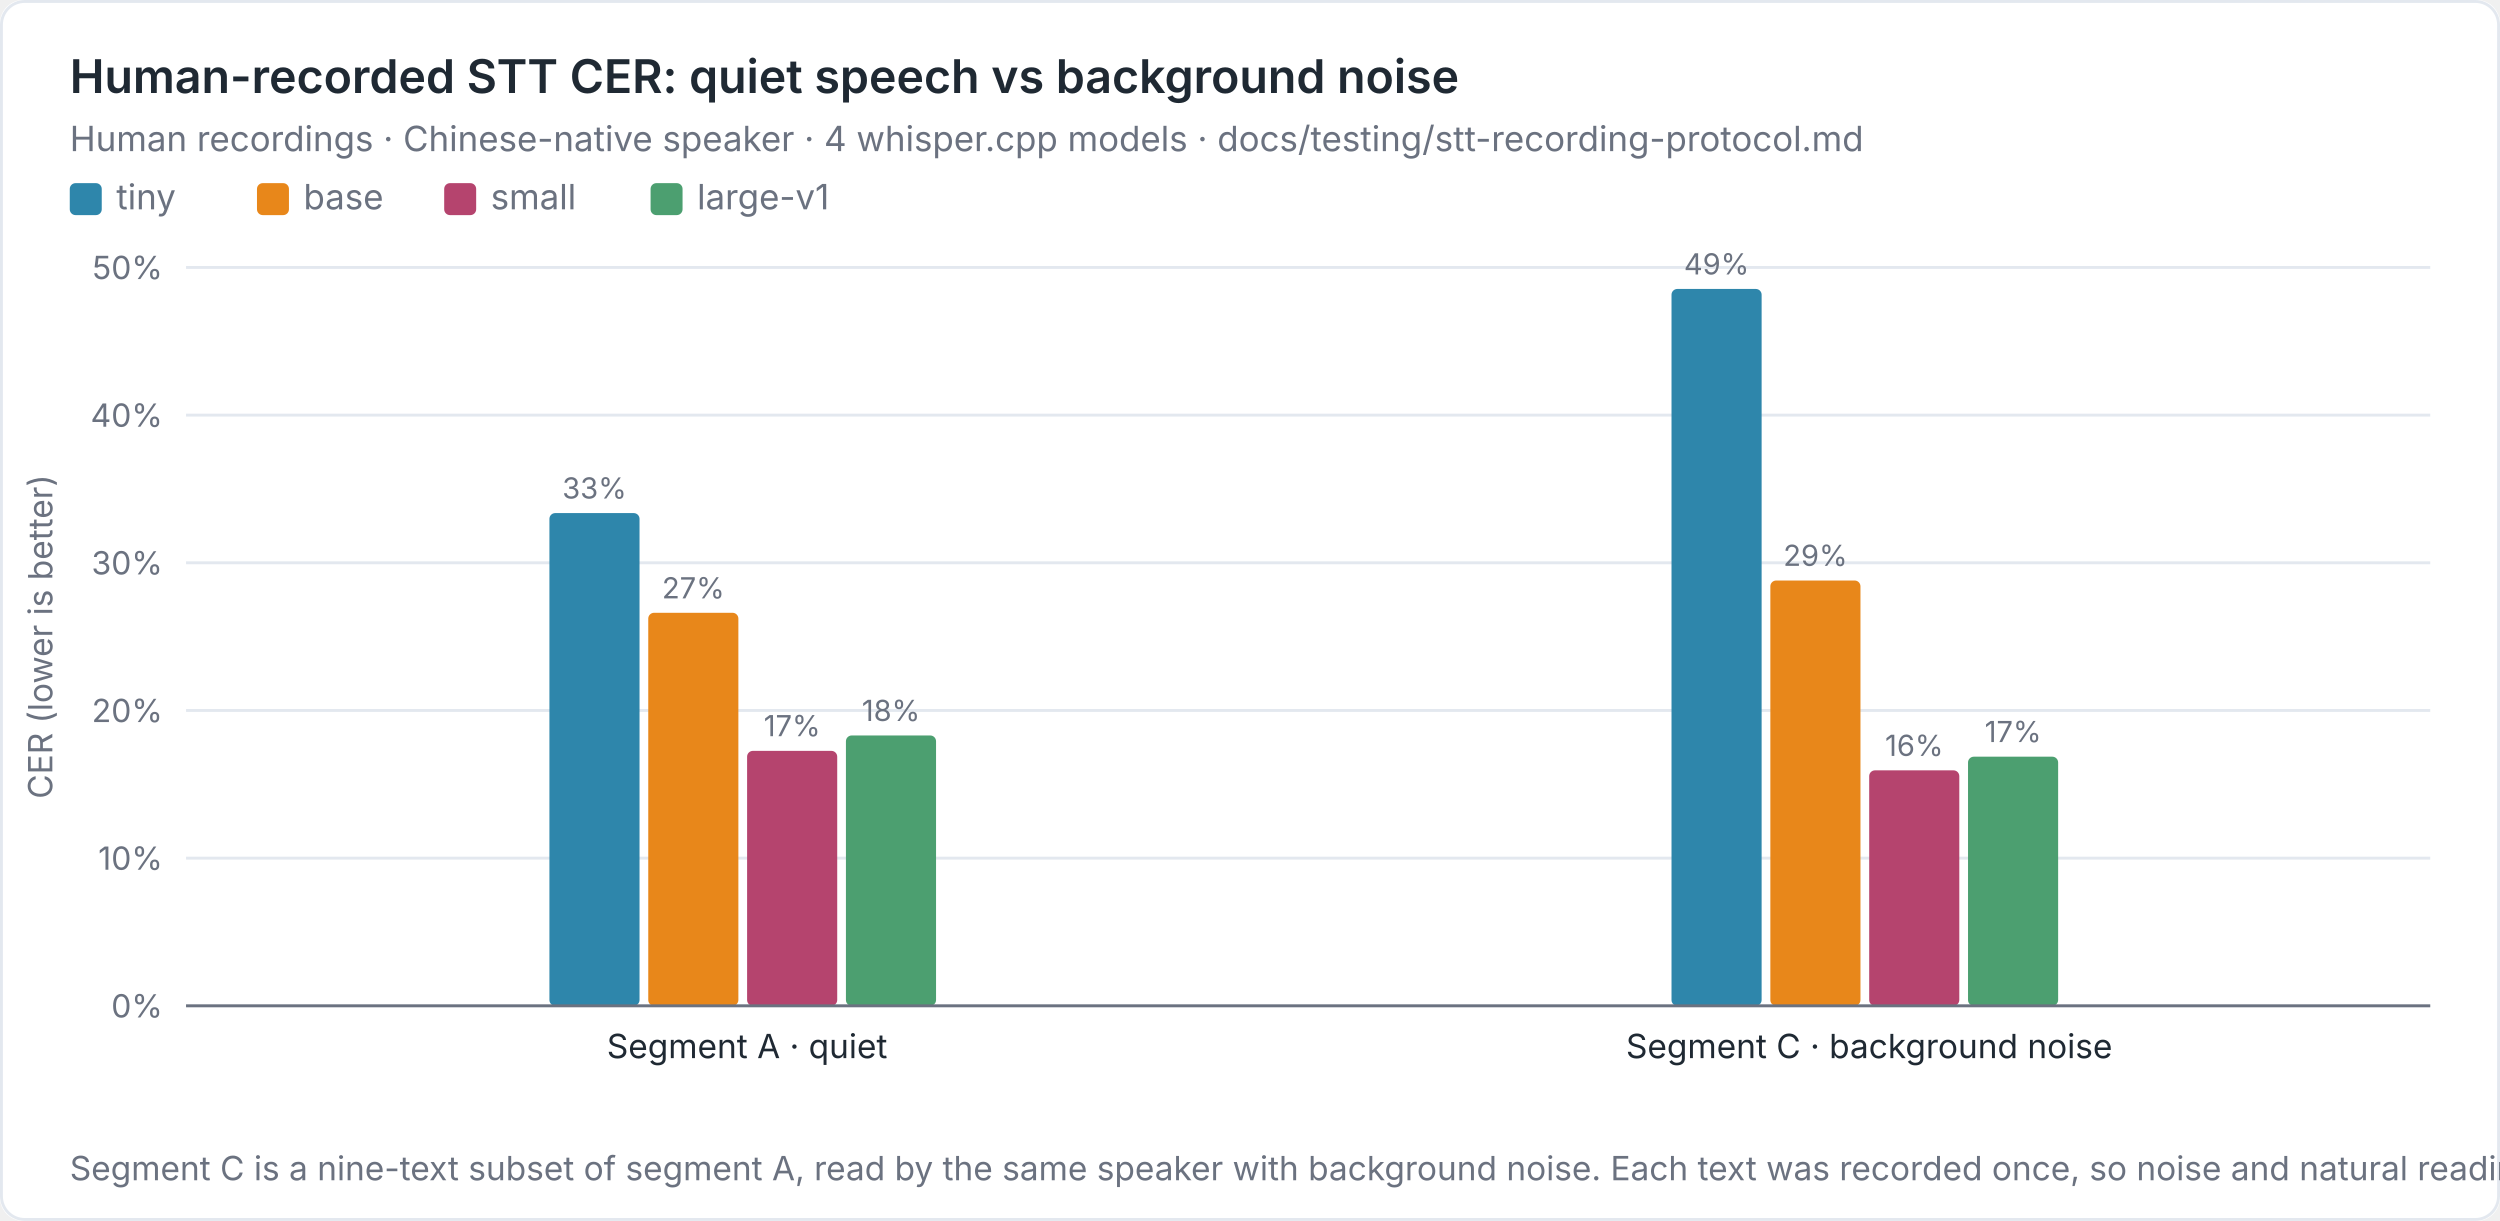
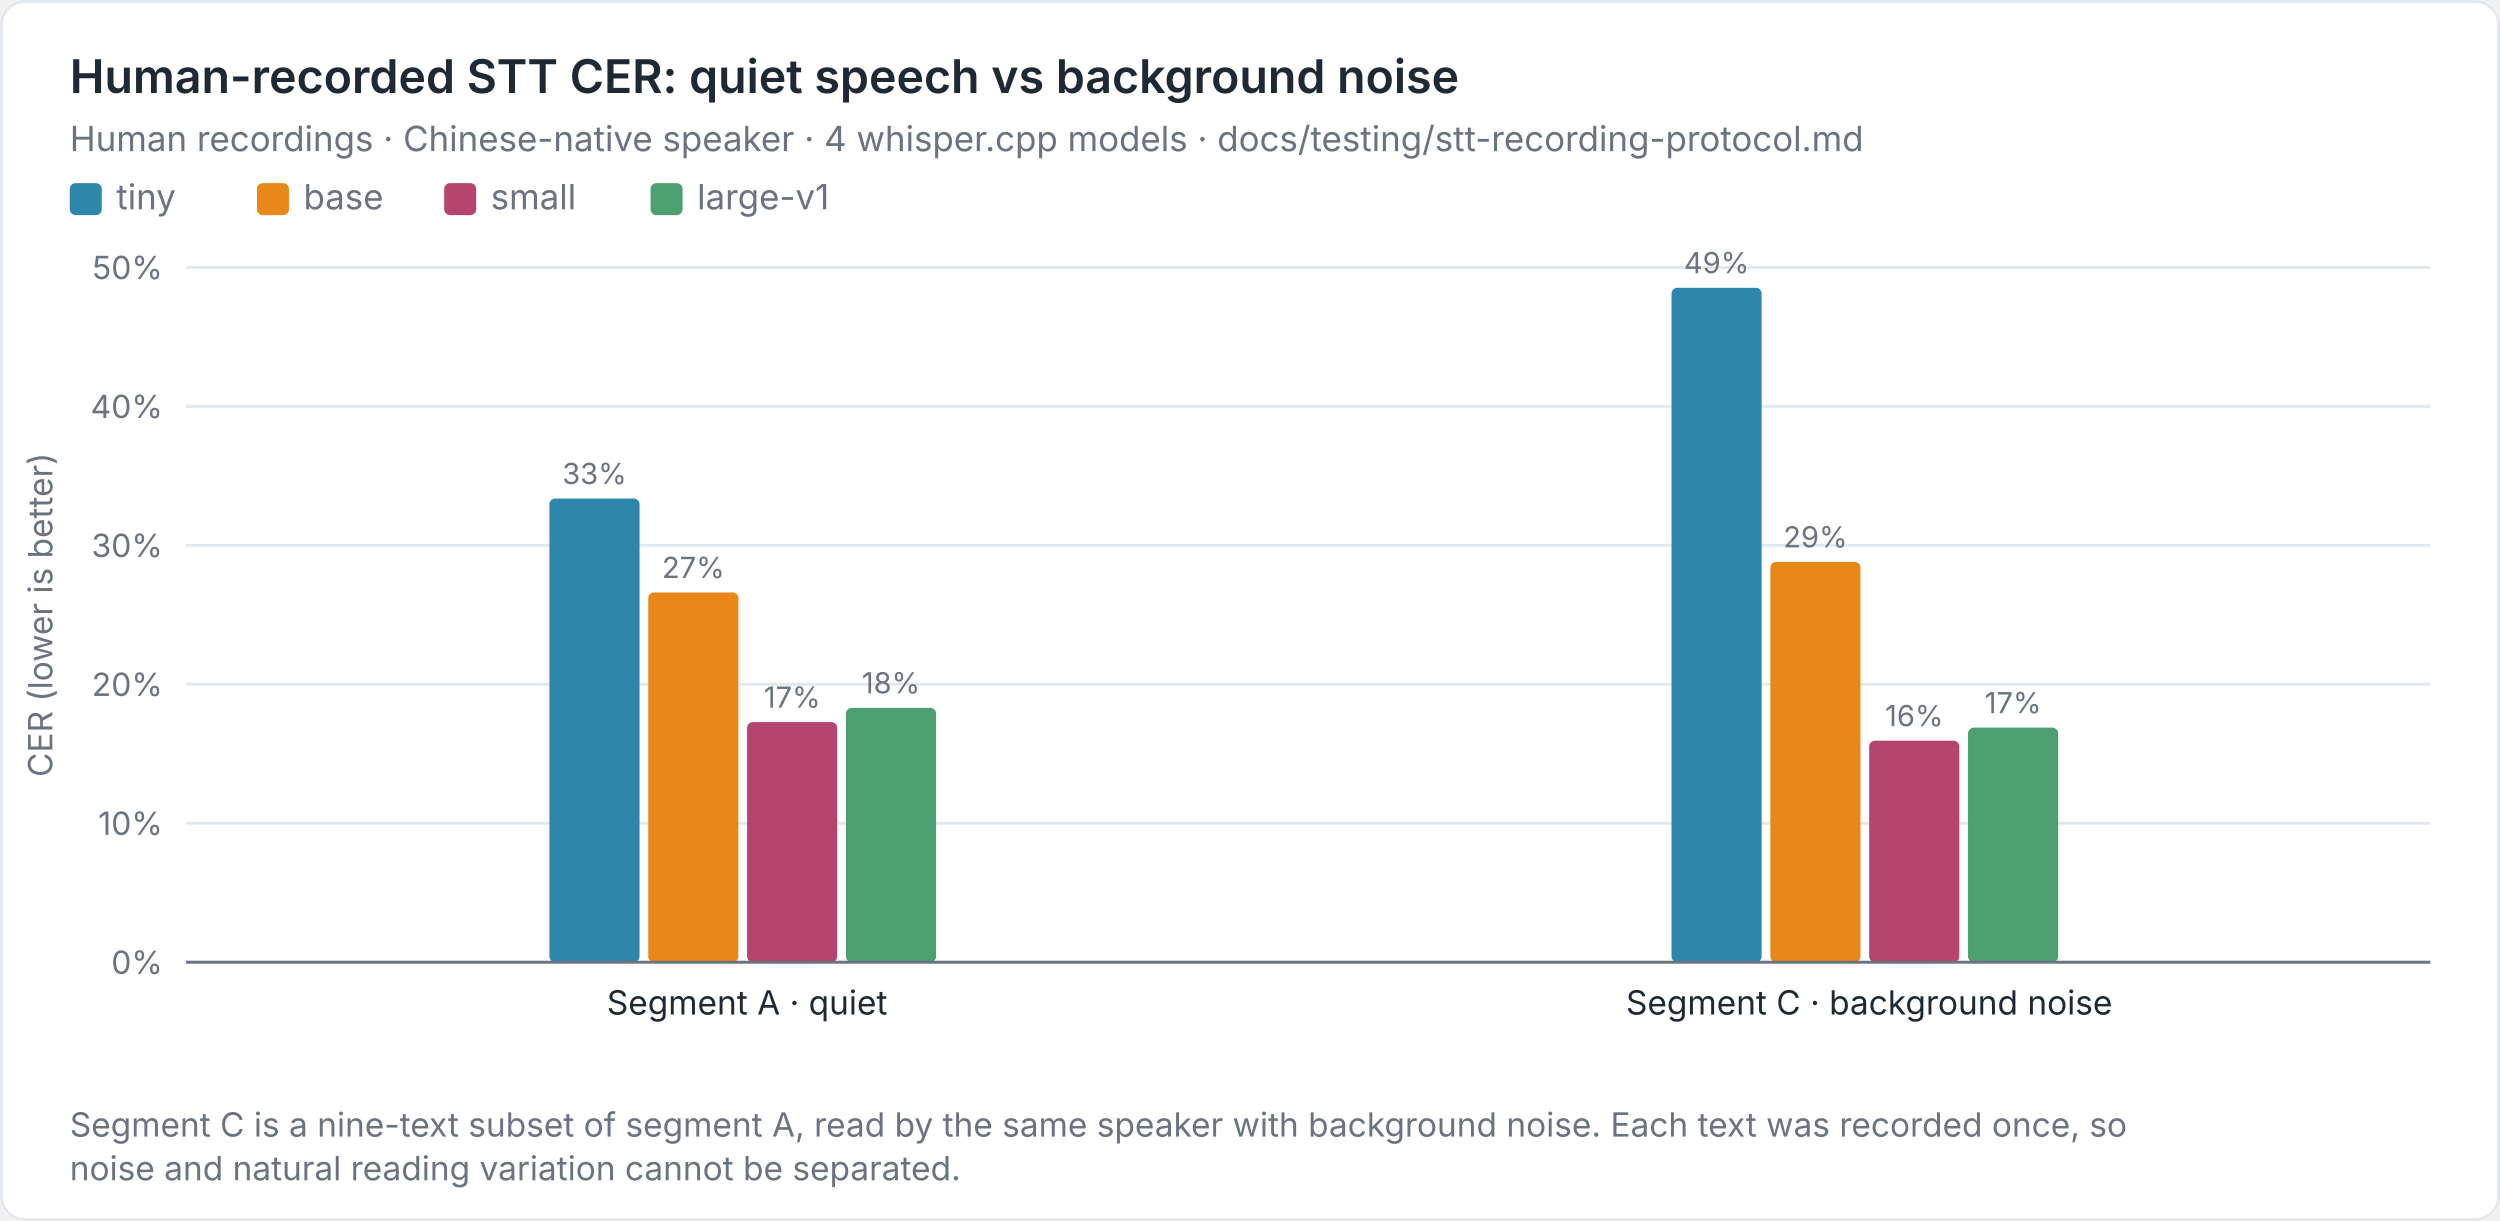
<svg xmlns="http://www.w3.org/2000/svg" width="860" height="420" viewBox="0 0 860 420" role="img">
  <rect width="860" height="420" fill="#FFFFFF" rx="8" />
  <rect x="0.5" y="0.5" width="859" height="419" fill="none" stroke="#E3E8EF" rx="8" />
  <text x="24" y="32" font-family="-apple-system, BlinkMacSystemFont, 'Segoe UI', 'Noto Sans SC', 'Microsoft YaHei', sans-serif" font-size="16" fill="#1F2933" text-anchor="start" font-weight="600">Human-recorded STT CER: quiet speech vs background noise</text>
  <text x="24" y="52" font-family="-apple-system, BlinkMacSystemFont, 'Segoe UI', 'Noto Sans SC', 'Microsoft YaHei', sans-serif" font-size="12" fill="#6B7280" text-anchor="start" font-weight="400">Human recordings · Chinese-native speaker · 4 whisper.cpp models · docs/testing/stt-recording-protocol.md</text>
  <rect x="24.0" y="63" width="11" height="11" rx="2" fill="#2E86AB" />
  <text x="40" y="72" font-family="-apple-system, BlinkMacSystemFont, 'Segoe UI', 'Noto Sans SC', 'Microsoft YaHei', sans-serif" font-size="12" fill="#6B7280" text-anchor="start" font-weight="400">tiny</text>
  <rect x="88.4" y="63" width="11" height="11" rx="2" fill="#E8871A" />
  <text x="104.4" y="72" font-family="-apple-system, BlinkMacSystemFont, 'Segoe UI', 'Noto Sans SC', 'Microsoft YaHei', sans-serif" font-size="12" fill="#6B7280" text-anchor="start" font-weight="400">base</text>
  <rect x="152.8" y="63" width="11" height="11" rx="2" fill="#B5446E" />
  <text x="168.8" y="72" font-family="-apple-system, BlinkMacSystemFont, 'Segoe UI', 'Noto Sans SC', 'Microsoft YaHei', sans-serif" font-size="12" fill="#6B7280" text-anchor="start" font-weight="400">small</text>
  <rect x="223.8" y="63" width="11" height="11" rx="2" fill="#4C9F70" />
  <text x="239.8" y="72" font-family="-apple-system, BlinkMacSystemFont, 'Segoe UI', 'Noto Sans SC', 'Microsoft YaHei', sans-serif" font-size="12" fill="#6B7280" text-anchor="start" font-weight="400">large-v1</text>
-   <line x1="64" y1="346" x2="836" y2="346" stroke="#E3E8EF" />
-   <text x="56" y="350" font-family="-apple-system, BlinkMacSystemFont, 'Segoe UI', 'Noto Sans SC', 'Microsoft YaHei', sans-serif" font-size="11" fill="#6B7280" text-anchor="end" font-weight="400">0%</text>
-   <line x1="64" y1="295.2" x2="836" y2="295.2" stroke="#E3E8EF" />
-   <text x="56" y="299.2" font-family="-apple-system, BlinkMacSystemFont, 'Segoe UI', 'Noto Sans SC', 'Microsoft YaHei', sans-serif" font-size="11" fill="#6B7280" text-anchor="end" font-weight="400">10%</text>
-   <line x1="64" y1="244.4" x2="836" y2="244.4" stroke="#E3E8EF" />
-   <text x="56" y="248.4" font-family="-apple-system, BlinkMacSystemFont, 'Segoe UI', 'Noto Sans SC', 'Microsoft YaHei', sans-serif" font-size="11" fill="#6B7280" text-anchor="end" font-weight="400">20%</text>
-   <line x1="64" y1="193.6" x2="836" y2="193.6" stroke="#E3E8EF" />
-   <text x="56" y="197.6" font-family="-apple-system, BlinkMacSystemFont, 'Segoe UI', 'Noto Sans SC', 'Microsoft YaHei', sans-serif" font-size="11" fill="#6B7280" text-anchor="end" font-weight="400">30%</text>
-   <line x1="64" y1="142.8" x2="836" y2="142.8" stroke="#E3E8EF" />
-   <text x="56" y="146.8" font-family="-apple-system, BlinkMacSystemFont, 'Segoe UI', 'Noto Sans SC', 'Microsoft YaHei', sans-serif" font-size="11" fill="#6B7280" text-anchor="end" font-weight="400">40%</text>
+   <line x1="64" y1="331" x2="836" y2="331" stroke="#E3E8EF" />
+   <text x="56" y="335" font-family="-apple-system, BlinkMacSystemFont, 'Segoe UI', 'Noto Sans SC', 'Microsoft YaHei', sans-serif" font-size="11" fill="#6B7280" text-anchor="end" font-weight="400">0%</text>
+   <line x1="64" y1="283.2" x2="836" y2="283.2" stroke="#E3E8EF" />
+   <text x="56" y="287.2" font-family="-apple-system, BlinkMacSystemFont, 'Segoe UI', 'Noto Sans SC', 'Microsoft YaHei', sans-serif" font-size="11" fill="#6B7280" text-anchor="end" font-weight="400">10%</text>
+   <line x1="64" y1="235.4" x2="836" y2="235.4" stroke="#E3E8EF" />
+   <text x="56" y="239.4" font-family="-apple-system, BlinkMacSystemFont, 'Segoe UI', 'Noto Sans SC', 'Microsoft YaHei', sans-serif" font-size="11" fill="#6B7280" text-anchor="end" font-weight="400">20%</text>
+   <line x1="64" y1="187.6" x2="836" y2="187.6" stroke="#E3E8EF" />
+   <text x="56" y="191.6" font-family="-apple-system, BlinkMacSystemFont, 'Segoe UI', 'Noto Sans SC', 'Microsoft YaHei', sans-serif" font-size="11" fill="#6B7280" text-anchor="end" font-weight="400">30%</text>
+   <line x1="64" y1="139.8" x2="836" y2="139.8" stroke="#E3E8EF" />
+   <text x="56" y="143.8" font-family="-apple-system, BlinkMacSystemFont, 'Segoe UI', 'Noto Sans SC', 'Microsoft YaHei', sans-serif" font-size="11" fill="#6B7280" text-anchor="end" font-weight="400">40%</text>
  <line x1="64" y1="92" x2="836" y2="92" stroke="#E3E8EF" />
  <text x="56" y="96" font-family="-apple-system, BlinkMacSystemFont, 'Segoe UI', 'Noto Sans SC', 'Microsoft YaHei', sans-serif" font-size="11" fill="#6B7280" text-anchor="end" font-weight="400">50%</text>
-   <text x="18" y="219" font-family="-apple-system, BlinkMacSystemFont, 'Segoe UI', 'Noto Sans SC', 'Microsoft YaHei', sans-serif" font-size="11.5" fill="#6B7280" text-anchor="middle" font-weight="400" transform="rotate(-90 18 219)">CER (lower is better)</text>
-   <rect x="189.0" y="176.5" width="31.0" height="169.5" fill="#2E86AB" rx="2" />
-   <text x="204.5" y="171.5" font-family="-apple-system, BlinkMacSystemFont, 'Segoe UI', 'Noto Sans SC', 'Microsoft YaHei', sans-serif" font-size="10" fill="#6B7280" text-anchor="middle" font-weight="400">33%</text>
-   <rect x="223.0" y="210.8" width="31.0" height="135.2" fill="#E8871A" rx="2" />
-   <text x="238.5" y="205.844" font-family="-apple-system, BlinkMacSystemFont, 'Segoe UI', 'Noto Sans SC', 'Microsoft YaHei', sans-serif" font-size="10" fill="#6B7280" text-anchor="middle" font-weight="400">27%</text>
-   <rect x="257.0" y="258.3" width="31.0" height="87.7" fill="#B5446E" rx="2" />
-   <text x="272.5" y="253.256" font-family="-apple-system, BlinkMacSystemFont, 'Segoe UI', 'Noto Sans SC', 'Microsoft YaHei', sans-serif" font-size="10" fill="#6B7280" text-anchor="middle" font-weight="400">17%</text>
-   <rect x="291.0" y="253.0" width="31.0" height="93.0" fill="#4C9F70" rx="2" />
-   <text x="306.5" y="248.025" font-family="-apple-system, BlinkMacSystemFont, 'Segoe UI', 'Noto Sans SC', 'Microsoft YaHei', sans-serif" font-size="10" fill="#6B7280" text-anchor="middle" font-weight="400">18%</text>
-   <text x="257" y="364" font-family="-apple-system, BlinkMacSystemFont, 'Segoe UI', 'Noto Sans SC', 'Microsoft YaHei', sans-serif" font-size="11.5" fill="#1F2933" text-anchor="middle" font-weight="400">Segment A · quiet</text>
-   <rect x="575.0" y="99.4" width="31.0" height="246.6" fill="#2E86AB" rx="2" />
-   <text x="590.5" y="94.414" font-family="-apple-system, BlinkMacSystemFont, 'Segoe UI', 'Noto Sans SC', 'Microsoft YaHei', sans-serif" font-size="10" fill="#6B7280" text-anchor="middle" font-weight="400">49%</text>
-   <rect x="609.0" y="199.7" width="31.0" height="146.3" fill="#E8871A" rx="2" />
-   <text x="624.5" y="194.667" font-family="-apple-system, BlinkMacSystemFont, 'Segoe UI', 'Noto Sans SC', 'Microsoft YaHei', sans-serif" font-size="10" fill="#6B7280" text-anchor="middle" font-weight="400">29%</text>
-   <rect x="643.0" y="265.0" width="31.0" height="81.0" fill="#B5446E" rx="2" />
-   <text x="658.5" y="260.032" font-family="-apple-system, BlinkMacSystemFont, 'Segoe UI', 'Noto Sans SC', 'Microsoft YaHei', sans-serif" font-size="10" fill="#6B7280" text-anchor="middle" font-weight="400">16%</text>
-   <rect x="677.0" y="260.3" width="31.0" height="85.7" fill="#4C9F70" rx="2" />
-   <text x="692.5" y="255.282" font-family="-apple-system, BlinkMacSystemFont, 'Segoe UI', 'Noto Sans SC', 'Microsoft YaHei', sans-serif" font-size="10" fill="#6B7280" text-anchor="middle" font-weight="400">17%</text>
-   <text x="643" y="364" font-family="-apple-system, BlinkMacSystemFont, 'Segoe UI', 'Noto Sans SC', 'Microsoft YaHei', sans-serif" font-size="11.5" fill="#1F2933" text-anchor="middle" font-weight="400">Segment C · background noise</text>
-   <line x1="64" y1="346" x2="836" y2="346" stroke="#6B7280" />
-   <text x="24" y="406" font-family="-apple-system, BlinkMacSystemFont, 'Segoe UI', 'Noto Sans SC', 'Microsoft YaHei', sans-serif" font-size="11.5" fill="#6B7280" text-anchor="start" font-weight="400">Segment C is a nine-text subset of segment A, read by the same speaker with background noise. Each text was recorded once, so noise and natural reading variation cannot be separated.</text>
+   <text x="18" y="211.5" font-family="-apple-system, BlinkMacSystemFont, 'Segoe UI', 'Noto Sans SC', 'Microsoft YaHei', sans-serif" font-size="11.5" fill="#6B7280" text-anchor="middle" font-weight="400" transform="rotate(-90 18 211.5)">CER (lower is better)</text>
+   <rect x="189.0" y="171.5" width="31.0" height="159.5" fill="#2E86AB" rx="2" />
+   <text x="204.5" y="166.51" font-family="-apple-system, BlinkMacSystemFont, 'Segoe UI', 'Noto Sans SC', 'Microsoft YaHei', sans-serif" font-size="10" fill="#6B7280" text-anchor="middle" font-weight="400">33%</text>
+   <rect x="223.0" y="203.8" width="31.0" height="127.2" fill="#E8871A" rx="2" />
+   <text x="238.5" y="198.825" font-family="-apple-system, BlinkMacSystemFont, 'Segoe UI', 'Noto Sans SC', 'Microsoft YaHei', sans-serif" font-size="10" fill="#6B7280" text-anchor="middle" font-weight="400">27%</text>
+   <rect x="257.0" y="248.4" width="31.0" height="82.6" fill="#B5446E" rx="2" />
+   <text x="272.5" y="243.437" font-family="-apple-system, BlinkMacSystemFont, 'Segoe UI', 'Noto Sans SC', 'Microsoft YaHei', sans-serif" font-size="10" fill="#6B7280" text-anchor="middle" font-weight="400">17%</text>
+   <rect x="291.0" y="243.5" width="31.0" height="87.5" fill="#4C9F70" rx="2" />
+   <text x="306.5" y="238.516" font-family="-apple-system, BlinkMacSystemFont, 'Segoe UI', 'Noto Sans SC', 'Microsoft YaHei', sans-serif" font-size="10" fill="#6B7280" text-anchor="middle" font-weight="400">18%</text>
+   <text x="257" y="349" font-family="-apple-system, BlinkMacSystemFont, 'Segoe UI', 'Noto Sans SC', 'Microsoft YaHei', sans-serif" font-size="11.5" fill="#1F2933" text-anchor="middle" font-weight="400">Segment A · quiet</text>
+   <rect x="575.0" y="99.0" width="31.0" height="232.0" fill="#2E86AB" rx="2" />
+   <text x="590.5" y="93.976" font-family="-apple-system, BlinkMacSystemFont, 'Segoe UI', 'Noto Sans SC', 'Microsoft YaHei', sans-serif" font-size="10" fill="#6B7280" text-anchor="middle" font-weight="400">49%</text>
+   <rect x="609.0" y="193.3" width="31.0" height="137.7" fill="#E8871A" rx="2" />
+   <text x="624.5" y="188.309" font-family="-apple-system, BlinkMacSystemFont, 'Segoe UI', 'Noto Sans SC', 'Microsoft YaHei', sans-serif" font-size="10" fill="#6B7280" text-anchor="middle" font-weight="400">29%</text>
+   <rect x="643.0" y="254.8" width="31.0" height="76.2" fill="#B5446E" rx="2" />
+   <text x="658.5" y="249.814" font-family="-apple-system, BlinkMacSystemFont, 'Segoe UI', 'Noto Sans SC', 'Microsoft YaHei', sans-serif" font-size="10" fill="#6B7280" text-anchor="middle" font-weight="400">16%</text>
+   <rect x="677.0" y="250.3" width="31.0" height="80.7" fill="#4C9F70" rx="2" />
+   <text x="692.5" y="245.344" font-family="-apple-system, BlinkMacSystemFont, 'Segoe UI', 'Noto Sans SC', 'Microsoft YaHei', sans-serif" font-size="10" fill="#6B7280" text-anchor="middle" font-weight="400">17%</text>
+   <text x="643" y="349" font-family="-apple-system, BlinkMacSystemFont, 'Segoe UI', 'Noto Sans SC', 'Microsoft YaHei', sans-serif" font-size="11.5" fill="#1F2933" text-anchor="middle" font-weight="400">Segment C · background noise</text>
+   <line x1="64" y1="331.0" x2="836" y2="331.0" stroke="#6B7280" />
+   <text x="24" y="391" font-family="-apple-system, BlinkMacSystemFont, 'Segoe UI', 'Noto Sans SC', 'Microsoft YaHei', sans-serif" font-size="11.5" fill="#6B7280" text-anchor="start" font-weight="400">Segment C is a nine-text subset of segment A, read by the same speaker with background noise. Each text was recorded once, so</text>
+   <text x="24" y="406" font-family="-apple-system, BlinkMacSystemFont, 'Segoe UI', 'Noto Sans SC', 'Microsoft YaHei', sans-serif" font-size="11.5" fill="#6B7280" text-anchor="start" font-weight="400">noise and natural reading variation cannot be separated.</text>
</svg>
